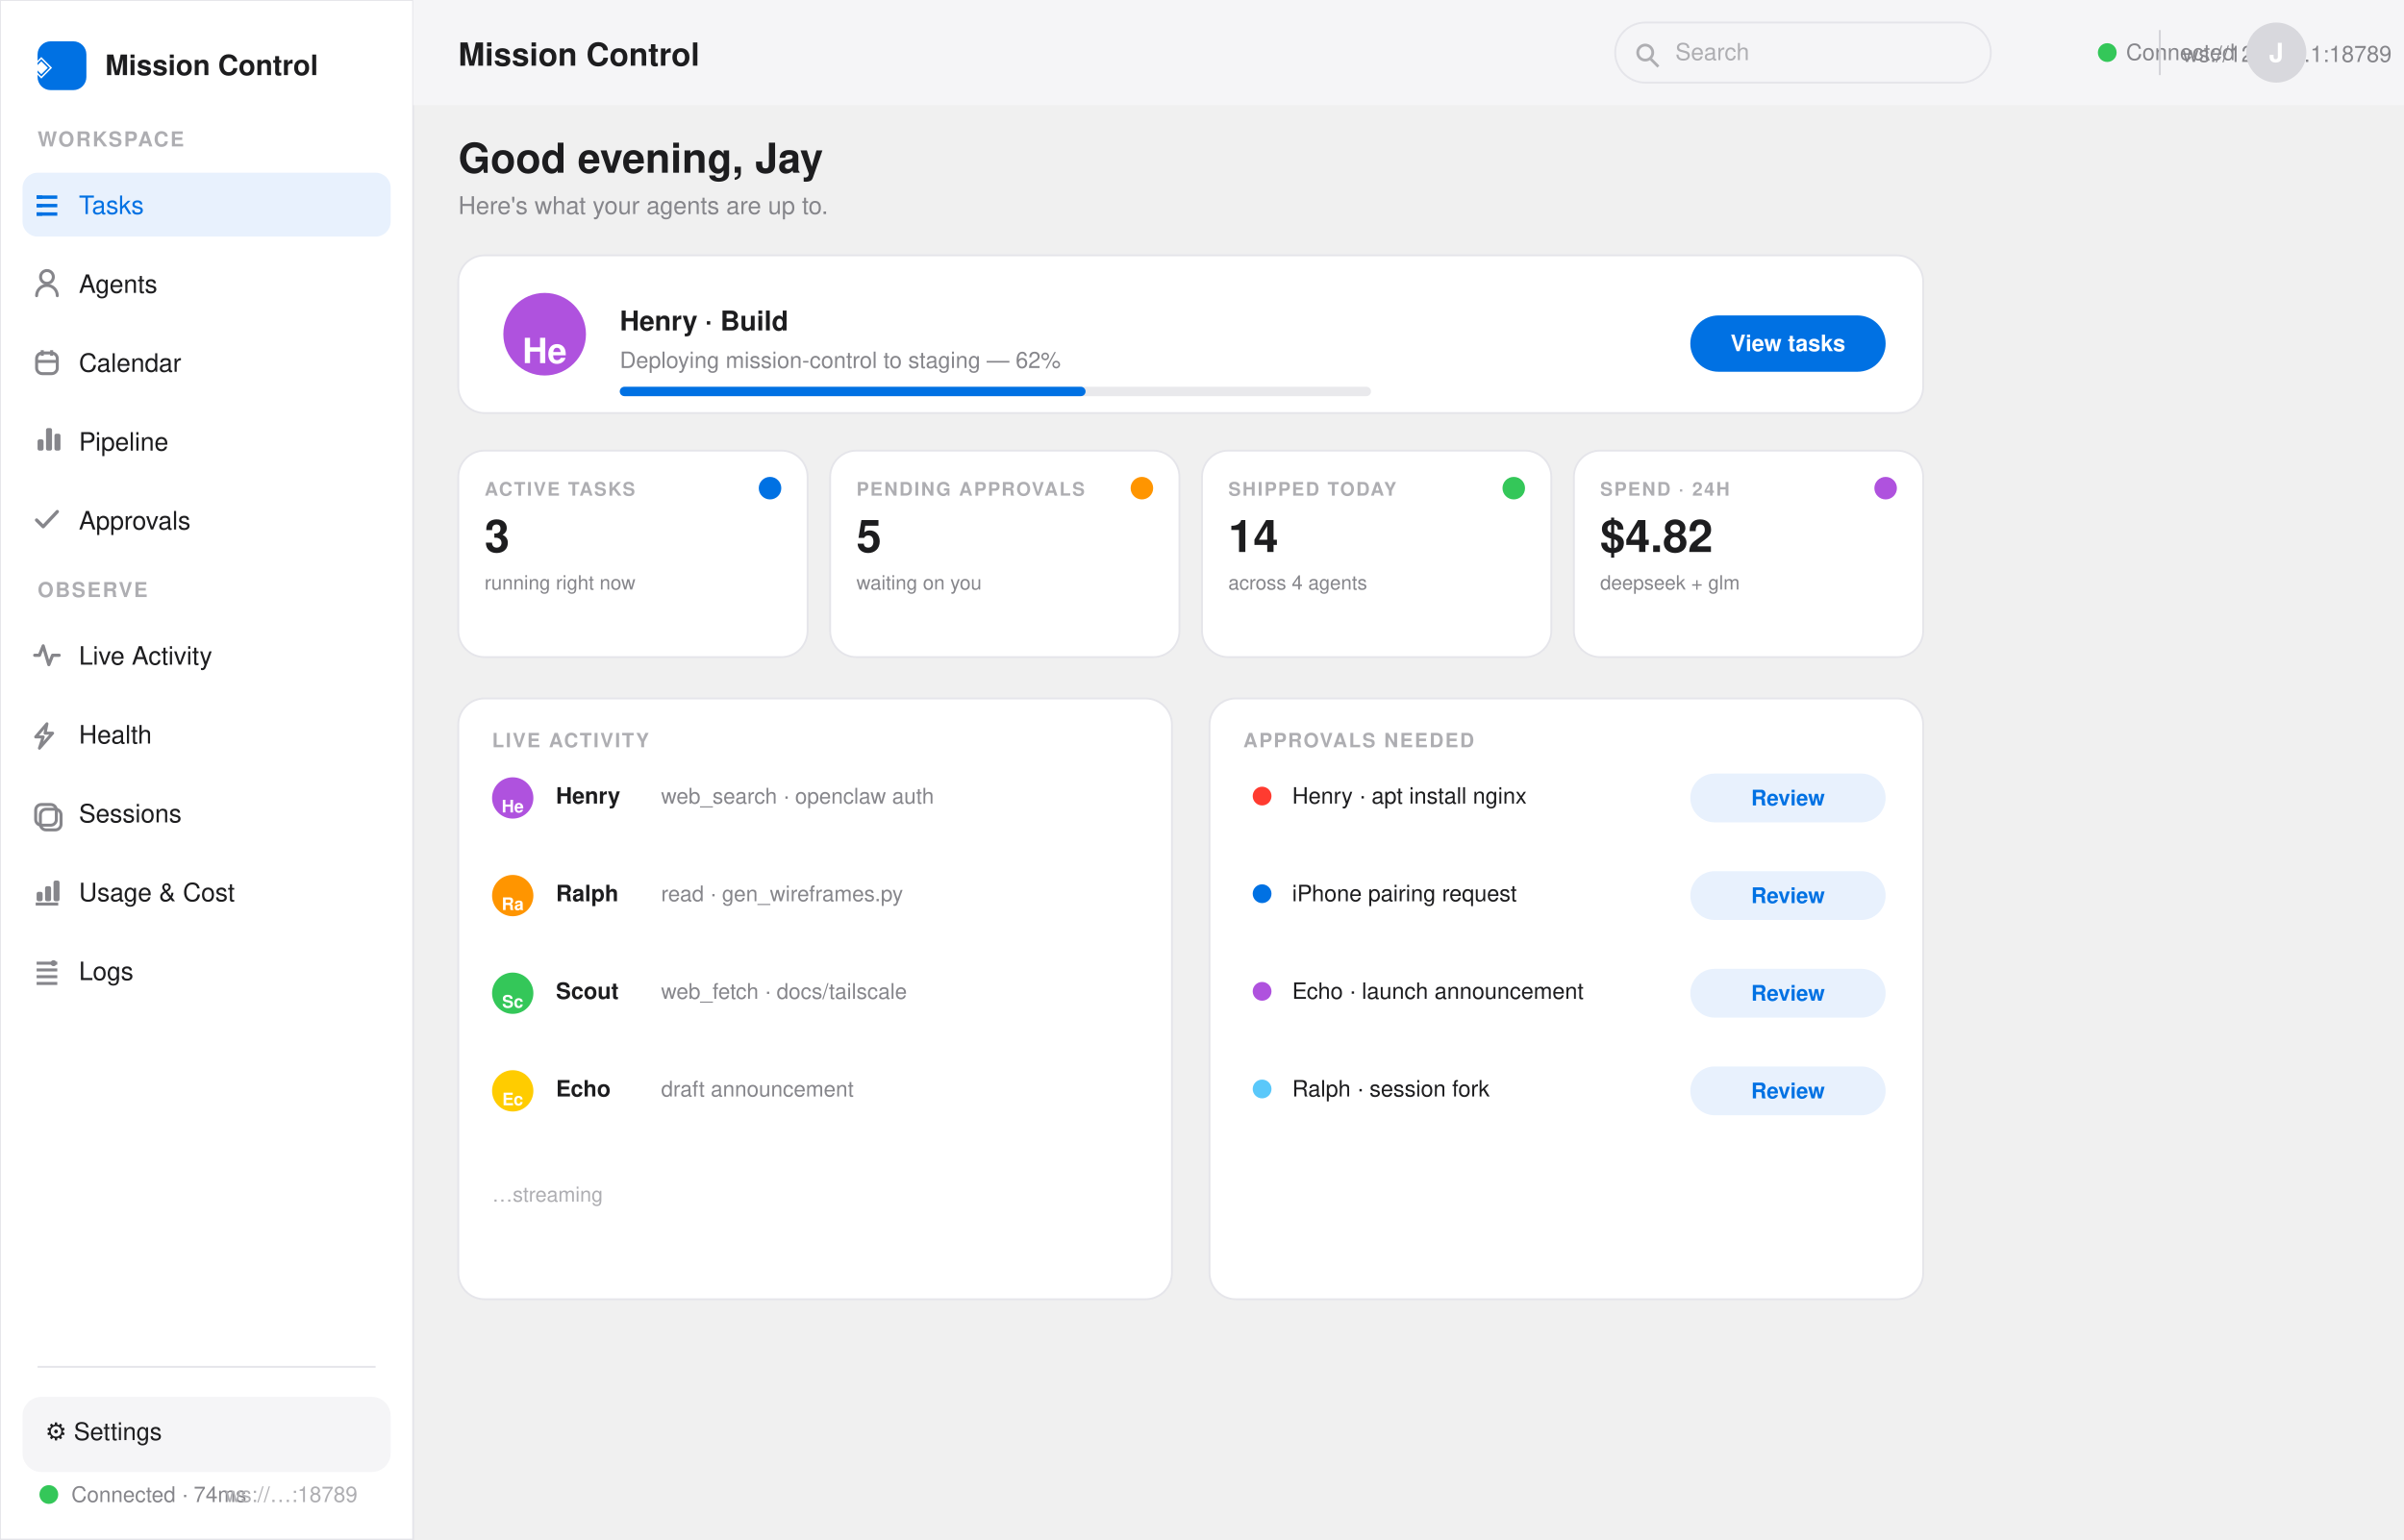
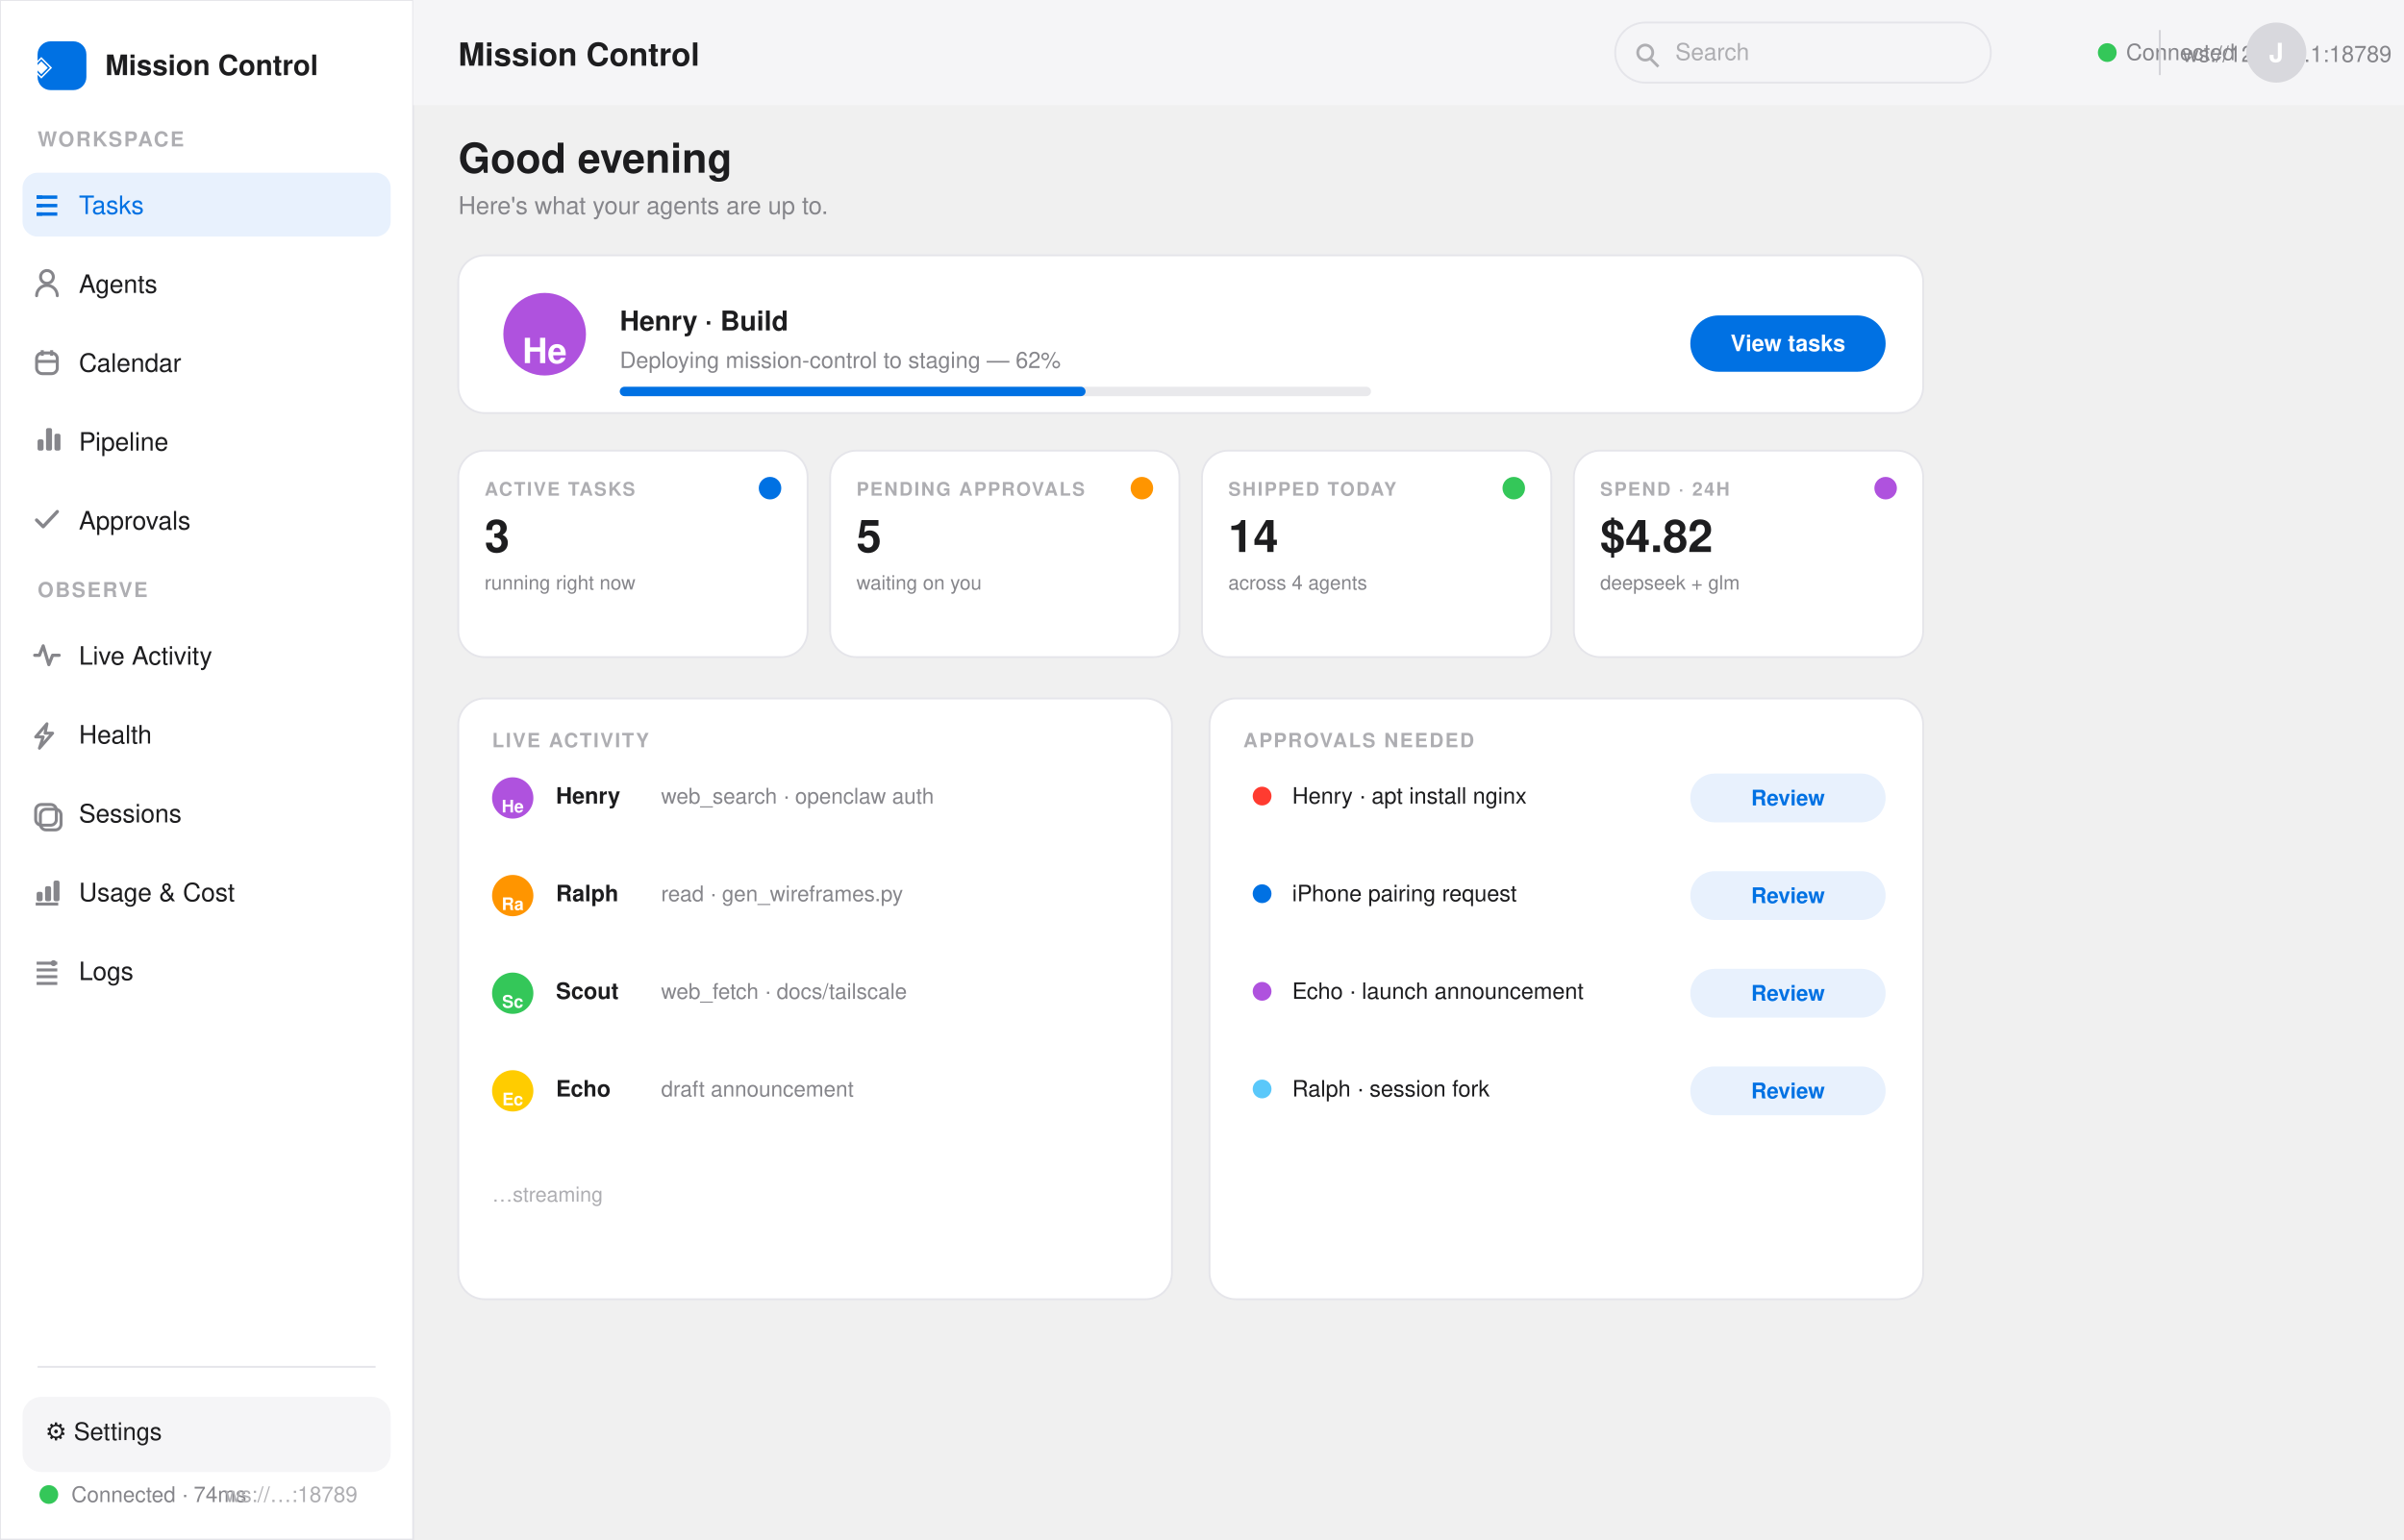
<svg xmlns="http://www.w3.org/2000/svg" width="1280" height="820" font-family="Helvetica Neue, Helvetica, Arial, sans-serif">
  <rect x="0" y="0" width="220" height="820" rx="0" fill="#ffffff" stroke="#e5e5ea" stroke-width="1" opacity="1" />
  <rect x="20" y="22" width="26" height="26" rx="7" fill="#0071e3" opacity="1" />
  <text x="22" y="40" font-family="Helvetica Neue, Helvetica, Arial, sans-serif" font-size="15" font-weight="600" fill="#ffffff" text-anchor="middle" opacity="1">◈</text>
  <text x="56" y="40" font-family="Helvetica Neue, Helvetica, Arial, sans-serif" font-size="15" font-weight="600" fill="#1d1d1f" text-anchor="start" opacity="1">Mission Control</text>
  <text x="20" y="78" font-family="Helvetica Neue, Helvetica, Arial, sans-serif" font-size="11" font-weight="600" fill="#aeaeb2" text-anchor="start" opacity="1" letter-spacing="0.08em">WORKSPACE</text>
  <rect x="12" y="92" width="196" height="34" rx="8" fill="#e8f1fd" opacity="1" />
  <text x="42" y="114" font-family="Helvetica Neue, Helvetica, Arial, sans-serif" font-size="13.5" font-weight="500" fill="#0071e3" text-anchor="start" opacity="1">Tasks</text>
  <line x1="19.5" y1="105.0" x2="30.5" y2="105.0" stroke="#0071e3" stroke-width="1.8" opacity="1" />
  <line x1="19.5" y1="109.5" x2="30.5" y2="109.5" stroke="#0071e3" stroke-width="1.8" opacity="1" />
  <line x1="19.5" y1="114.0" x2="30.5" y2="114.0" stroke="#0071e3" stroke-width="1.8" opacity="1" />
  <line x1="19.5" y1="105" x2="22.5" y2="105" stroke="#0071e3" stroke-width="1.8" opacity="1" />
  <line x1="19.5" y1="109.5" x2="22.5" y2="109.5" stroke="#0071e3" stroke-width="1.8" opacity="1" />
  <line x1="19.5" y1="114" x2="22.5" y2="114" stroke="#0071e3" stroke-width="1.8" opacity="1" />
  <text x="42" y="156" font-family="Helvetica Neue, Helvetica, Arial, sans-serif" font-size="13.5" font-weight="400" fill="#1d1d1f" text-anchor="start" opacity="1">Agents</text>
  <circle cx="25.0" cy="147.5" r="3.4" fill="none" stroke="#86868b" stroke-width="1.6" opacity="1" />
  <path d="M19.5,157.5 a5.5,5.5 0 0 1 11,0" stroke="#86868b" stroke-width="1.6" fill="none" stroke-linecap="round" stroke-linejoin="round" />
  <text x="42" y="198" font-family="Helvetica Neue, Helvetica, Arial, sans-serif" font-size="13.5" font-weight="400" fill="#1d1d1f" text-anchor="start" opacity="1">Calendar</text>
  <rect x="19.5" y="188" width="11" height="11" rx="3" fill="none" stroke="#86868b" stroke-width="1.6" opacity="1" />
  <line x1="19.5" y1="192.5" x2="30.5" y2="192.5" stroke="#86868b" stroke-width="1.6" opacity="1" />
  <line x1="22.5" y1="186.5" x2="22.5" y2="189.5" stroke="#86868b" stroke-width="1.6" opacity="1" />
  <line x1="27.5" y1="186.5" x2="27.5" y2="189.5" stroke="#86868b" stroke-width="1.6" opacity="1" />
  <text x="42" y="240" font-family="Helvetica Neue, Helvetica, Arial, sans-serif" font-size="13.5" font-weight="400" fill="#1d1d1f" text-anchor="start" opacity="1">Pipeline</text>
  <rect x="20.0" y="234" width="3.2" height="6" rx="1" fill="#86868b" opacity="1" />
  <rect x="24.5" y="228" width="3.2" height="12" rx="1" fill="#86868b" opacity="1" />
  <rect x="29.0" y="231" width="3.2" height="9" rx="1" fill="#86868b" opacity="1" />
  <text x="42" y="282" font-family="Helvetica Neue, Helvetica, Arial, sans-serif" font-size="13.5" font-weight="400" fill="#1d1d1f" text-anchor="start" opacity="1">Approvals</text>
  <path d="M19.5,277.0 l3.5,3.5 l7.5,-8" stroke="#86868b" stroke-width="1.8" fill="none" stroke-linecap="round" stroke-linejoin="round" />
  <text x="20" y="318" font-family="Helvetica Neue, Helvetica, Arial, sans-serif" font-size="11" font-weight="600" fill="#aeaeb2" text-anchor="start" opacity="1" letter-spacing="0.08em">OBSERVE</text>
  <text x="42" y="354" font-family="Helvetica Neue, Helvetica, Arial, sans-serif" font-size="13.5" font-weight="400" fill="#1d1d1f" text-anchor="start" opacity="1">Live Activity</text>
  <path d="M18.5,349.0 L21,349.0 L23,344.0 L26,354.0 L28,349.0 L31.5,349.0" stroke="#86868b" stroke-width="1.7" fill="none" stroke-linecap="round" stroke-linejoin="round" />
  <text x="42" y="396" font-family="Helvetica Neue, Helvetica, Arial, sans-serif" font-size="13.5" font-weight="400" fill="#1d1d1f" text-anchor="start" opacity="1">Health</text>
  <path d="M25.0,385.5 l-6,7 l4,0 l-2,6 l7,-8 l-4,0 z" stroke="#86868b" stroke-width="1.6" fill="none" stroke-linecap="round" stroke-linejoin="round" />
  <text x="42" y="438" font-family="Helvetica Neue, Helvetica, Arial, sans-serif" font-size="13.5" font-weight="400" fill="#1d1d1f" text-anchor="start" opacity="1">Sessions</text>
  <rect x="19" y="428.5" width="11" height="11" rx="3" fill="none" stroke="#86868b" stroke-width="1.6" opacity="1" />
  <rect x="21.5" y="431" width="11" height="11" rx="3" fill="none" stroke="#86868b" stroke-width="1.6" opacity="1" />
  <text x="42" y="480" font-family="Helvetica Neue, Helvetica, Arial, sans-serif" font-size="13.5" font-weight="400" fill="#1d1d1f" text-anchor="start" opacity="1">Usage &amp; Cost</text>
  <rect x="19.5" y="475" width="3.2" height="5" rx="1" fill="#86868b" opacity="1" />
  <rect x="24.0" y="472" width="3.2" height="8" rx="1" fill="#86868b" opacity="1" />
  <rect x="28.5" y="469" width="3.2" height="11" rx="1" fill="#86868b" opacity="1" />
  <line x1="19" y1="481.5" x2="31" y2="481.5" stroke="#86868b" stroke-width="1.6" opacity="1" />
  <text x="42" y="522" font-family="Helvetica Neue, Helvetica, Arial, sans-serif" font-size="13.5" font-weight="400" fill="#1d1d1f" text-anchor="start" opacity="1">Logs</text>
  <line x1="19.5" y1="513.0" x2="30.5" y2="513.0" stroke="#86868b" stroke-width="1.6" opacity="1" />
  <line x1="19.5" y1="516.6" x2="30.5" y2="516.6" stroke="#86868b" stroke-width="1.6" opacity="1" />
  <line x1="19.5" y1="520.2" x2="30.5" y2="520.2" stroke="#86868b" stroke-width="1.6" opacity="1" />
  <line x1="19.5" y1="523.8" x2="30.5" y2="523.8" stroke="#86868b" stroke-width="1.6" opacity="1" />
  <circle cx="28.5" cy="513" r="1.6" fill="#86868b" opacity="1" />
  <line x1="20" y1="728" x2="200" y2="728" stroke="#e5e5ea" stroke-width="1" opacity="1" />
  <rect x="12" y="744" width="196" height="40" rx="10" fill="#f5f5f7" opacity="1" />
  <text x="24" y="767" font-family="Helvetica Neue, Helvetica, Arial, sans-serif" font-size="13" font-weight="500" fill="#1d1d1f" text-anchor="start" opacity="1">⚙  Settings</text>
  <circle cx="26" cy="796" r="5" fill="#34c759" opacity="1" />
  <text x="38" y="800" font-family="Helvetica Neue, Helvetica, Arial, sans-serif" font-size="11.5" font-weight="400" fill="#86868b" text-anchor="start" opacity="1">Connected · 74ms</text>
  <text x="120" y="800" font-family="Helvetica Neue, Helvetica, Arial, sans-serif" font-size="11.5" font-weight="400" fill="#aeaeb2" text-anchor="start" opacity="1">ws://…:18789</text>
  <rect x="220" y="0" width="1060" height="56" rx="0" fill="#f5f5f7" opacity="1" />
  <text x="244" y="35" font-family="Helvetica Neue, Helvetica, Arial, sans-serif" font-size="17" font-weight="600" fill="#1d1d1f" text-anchor="start" opacity="1">Mission Control</text>
  <rect x="860" y="12" width="200" height="32" rx="16.0" fill="#f5f5f7" stroke="#e5e5ea" stroke-width="1" opacity="1" />
  <circle cx="876" cy="28.0" r="4" fill="none" stroke="#aeaeb2" stroke-width="1.5" opacity="1" />
  <line x1="879" y1="31.5" x2="883" y2="35.5" stroke="#aeaeb2" stroke-width="1.5" opacity="1" />
  <text x="892" y="32.0" font-family="Helvetica Neue, Helvetica, Arial, sans-serif" font-size="12.5" font-weight="400" fill="#aeaeb2" text-anchor="start" opacity="1">Search</text>
  <circle cx="1122" cy="28" r="5" fill="#34c759" opacity="1" />
  <text x="1132" y="32" font-family="Helvetica Neue, Helvetica, Arial, sans-serif" font-size="12" font-weight="500" fill="#86868b" text-anchor="start" opacity="1">Connected</text>
  <line x1="1150" y1="16" x2="1150" y2="40" stroke="#d2d2d7" stroke-width="1" opacity="1" />
  <text x="1162" y="33" font-family="Helvetica Neue, Helvetica, Arial, sans-serif" font-size="12" font-weight="400" fill="#86868b" text-anchor="start" opacity="1">ws://127.0.0.1:18789</text>
  <rect x="1196" y="12" width="32" height="32" rx="16" fill="#d8d8dd" opacity="1" />
  <text x="1212" y="33" font-family="Helvetica Neue, Helvetica, Arial, sans-serif" font-size="14" font-weight="600" fill="#ffffff" text-anchor="middle" opacity="1">J</text>
-   <text x="244" y="92" font-family="Helvetica Neue, Helvetica, Arial, sans-serif" font-size="22" font-weight="600" fill="#1d1d1f" text-anchor="start" opacity="1">Good evening, Jay</text>
+   <text x="244" y="92" font-family="Helvetica Neue, Helvetica, Arial, sans-serif" font-size="22" font-weight="600" fill="#1d1d1f" text-anchor="start" opacity="1">Good evening</text>
  <text x="244" y="114" font-family="Helvetica Neue, Helvetica, Arial, sans-serif" font-size="13" font-weight="400" fill="#86868b" text-anchor="start" opacity="1">Here's what your agents are up to.</text>
  <filter id="sd" x="-10%" y="-10%" width="130%" height="130%">
    <feDropShadow dx="0" dy="1" stdDeviation="2" flood-color="#000" flood-opacity="0.05" />
  </filter>
  <rect x="244" y="136" width="780" height="84" rx="14" fill="#ffffff" stroke="#e5e5ea" stroke-width="1" opacity="1" />
  <rect x="244" y="136" width="780" height="84" rx="14" fill="none" filter="url(#sd)" />
  <circle cx="290.0" cy="178.0" r="22.0" fill="#af52de" opacity="1" />
  <text x="290.0" y="193.4" font-family="Helvetica Neue, Helvetica, Arial, sans-serif" font-size="18.48" font-weight="600" fill="#ffffff" text-anchor="middle" opacity="1">He</text>
  <text x="330" y="176" font-family="Helvetica Neue, Helvetica, Arial, sans-serif" font-size="14.5" font-weight="600" fill="#1d1d1f" text-anchor="start" opacity="1">Henry · Build</text>
  <text x="330" y="196" font-family="Helvetica Neue, Helvetica, Arial, sans-serif" font-size="12" font-weight="400" fill="#86868b" text-anchor="start" opacity="1">Deploying mission-control to staging — 62%</text>
  <rect x="330" y="206" width="400" height="5" rx="2.5" fill="#e9e9ec" opacity="1" />
  <rect x="330" y="206" width="248.0" height="5" rx="2.5" fill="#0071e3" opacity="1" />
  <rect x="900" y="168" width="104" height="30" rx="15.0" fill="#0071e3" stroke="none" stroke-width="1" opacity="1" />
  <text x="952.0" y="187.0" font-family="Helvetica Neue, Helvetica, Arial, sans-serif" font-size="12" font-weight="600" fill="#ffffff" text-anchor="middle" opacity="1">View tasks</text>
  <filter id="sd" x="-10%" y="-10%" width="130%" height="130%">
    <feDropShadow dx="0" dy="1" stdDeviation="2" flood-color="#000" flood-opacity="0.05" />
  </filter>
  <rect x="244" y="240" width="186" height="110" rx="14" fill="#ffffff" stroke="#e5e5ea" stroke-width="1" opacity="1" />
  <rect x="244" y="240" width="186" height="110" rx="14" fill="none" filter="url(#sd)" />
  <text x="258" y="264" font-family="Helvetica Neue, Helvetica, Arial, sans-serif" font-size="10" font-weight="600" fill="#aeaeb2" text-anchor="start" opacity="1" letter-spacing="0.08em">ACTIVE TASKS</text>
  <text x="258" y="294" font-family="Helvetica Neue, Helvetica, Arial, sans-serif" font-size="24" font-weight="600" fill="#1d1d1f" text-anchor="start" opacity="1">3</text>
  <text x="258" y="314" font-family="Helvetica Neue, Helvetica, Arial, sans-serif" font-size="10.5" font-weight="400" fill="#86868b" text-anchor="start" opacity="1">running right now</text>
  <circle cx="410" cy="260" r="6" fill="#0071e3" opacity="1" />
  <filter id="sd" x="-10%" y="-10%" width="130%" height="130%">
    <feDropShadow dx="0" dy="1" stdDeviation="2" flood-color="#000" flood-opacity="0.05" />
  </filter>
  <rect x="442" y="240" width="186" height="110" rx="14" fill="#ffffff" stroke="#e5e5ea" stroke-width="1" opacity="1" />
  <rect x="442" y="240" width="186" height="110" rx="14" fill="none" filter="url(#sd)" />
  <text x="456" y="264" font-family="Helvetica Neue, Helvetica, Arial, sans-serif" font-size="10" font-weight="600" fill="#aeaeb2" text-anchor="start" opacity="1" letter-spacing="0.08em">PENDING APPROVALS</text>
  <text x="456" y="294" font-family="Helvetica Neue, Helvetica, Arial, sans-serif" font-size="24" font-weight="600" fill="#1d1d1f" text-anchor="start" opacity="1">5</text>
  <text x="456" y="314" font-family="Helvetica Neue, Helvetica, Arial, sans-serif" font-size="10.5" font-weight="400" fill="#86868b" text-anchor="start" opacity="1">waiting on you</text>
  <circle cx="608" cy="260" r="6" fill="#ff9500" opacity="1" />
  <filter id="sd" x="-10%" y="-10%" width="130%" height="130%">
    <feDropShadow dx="0" dy="1" stdDeviation="2" flood-color="#000" flood-opacity="0.05" />
  </filter>
  <rect x="640" y="240" width="186" height="110" rx="14" fill="#ffffff" stroke="#e5e5ea" stroke-width="1" opacity="1" />
  <rect x="640" y="240" width="186" height="110" rx="14" fill="none" filter="url(#sd)" />
  <text x="654" y="264" font-family="Helvetica Neue, Helvetica, Arial, sans-serif" font-size="10" font-weight="600" fill="#aeaeb2" text-anchor="start" opacity="1" letter-spacing="0.08em">SHIPPED TODAY</text>
  <text x="654" y="294" font-family="Helvetica Neue, Helvetica, Arial, sans-serif" font-size="24" font-weight="600" fill="#1d1d1f" text-anchor="start" opacity="1">14</text>
  <text x="654" y="314" font-family="Helvetica Neue, Helvetica, Arial, sans-serif" font-size="10.5" font-weight="400" fill="#86868b" text-anchor="start" opacity="1">across 4 agents</text>
  <circle cx="806" cy="260" r="6" fill="#34c759" opacity="1" />
  <filter id="sd" x="-10%" y="-10%" width="130%" height="130%">
    <feDropShadow dx="0" dy="1" stdDeviation="2" flood-color="#000" flood-opacity="0.05" />
  </filter>
  <rect x="838" y="240" width="186" height="110" rx="14" fill="#ffffff" stroke="#e5e5ea" stroke-width="1" opacity="1" />
  <rect x="838" y="240" width="186" height="110" rx="14" fill="none" filter="url(#sd)" />
  <text x="852" y="264" font-family="Helvetica Neue, Helvetica, Arial, sans-serif" font-size="10" font-weight="600" fill="#aeaeb2" text-anchor="start" opacity="1" letter-spacing="0.08em">SPEND · 24H</text>
  <text x="852" y="294" font-family="Helvetica Neue, Helvetica, Arial, sans-serif" font-size="24" font-weight="600" fill="#1d1d1f" text-anchor="start" opacity="1">$4.82</text>
  <text x="852" y="314" font-family="Helvetica Neue, Helvetica, Arial, sans-serif" font-size="10.5" font-weight="400" fill="#86868b" text-anchor="start" opacity="1">deepseek + glm</text>
  <circle cx="1004" cy="260" r="6" fill="#af52de" opacity="1" />
  <filter id="sd" x="-10%" y="-10%" width="130%" height="130%">
    <feDropShadow dx="0" dy="1" stdDeviation="2" flood-color="#000" flood-opacity="0.05" />
  </filter>
  <rect x="244" y="372" width="380" height="320" rx="14" fill="#ffffff" stroke="#e5e5ea" stroke-width="1" opacity="1" />
  <rect x="244" y="372" width="380" height="320" rx="14" fill="none" filter="url(#sd)" />
  <text x="262" y="398" font-family="Helvetica Neue, Helvetica, Arial, sans-serif" font-size="10.5" font-weight="600" fill="#aeaeb2" text-anchor="start" opacity="1" letter-spacing="0.08em">LIVE ACTIVITY</text>
  <circle cx="273.0" cy="425.0" r="11.0" fill="#af52de" opacity="1" />
  <text x="273.0" y="432.7" font-family="Helvetica Neue, Helvetica, Arial, sans-serif" font-size="9.24" font-weight="600" fill="#ffffff" text-anchor="middle" opacity="1">He</text>
  <text x="296" y="428" font-family="Helvetica Neue, Helvetica, Arial, sans-serif" font-size="12" font-weight="600" fill="#1d1d1f" text-anchor="start" opacity="1">Henry</text>
  <text x="352" y="428" font-family="Helvetica Neue, Helvetica, Arial, sans-serif" font-size="11.5" font-weight="400" fill="#86868b" text-anchor="start" opacity="1">web_search · openclaw auth</text>
  <circle cx="273.0" cy="477.0" r="11.0" fill="#ff9500" opacity="1" />
  <text x="273.0" y="484.7" font-family="Helvetica Neue, Helvetica, Arial, sans-serif" font-size="9.24" font-weight="600" fill="#ffffff" text-anchor="middle" opacity="1">Ra</text>
  <text x="296" y="480" font-family="Helvetica Neue, Helvetica, Arial, sans-serif" font-size="12" font-weight="600" fill="#1d1d1f" text-anchor="start" opacity="1">Ralph</text>
  <text x="352" y="480" font-family="Helvetica Neue, Helvetica, Arial, sans-serif" font-size="11.5" font-weight="400" fill="#86868b" text-anchor="start" opacity="1">read · gen_wireframes.py</text>
  <circle cx="273.0" cy="529.0" r="11.0" fill="#34c759" opacity="1" />
  <text x="273.0" y="536.7" font-family="Helvetica Neue, Helvetica, Arial, sans-serif" font-size="9.24" font-weight="600" fill="#ffffff" text-anchor="middle" opacity="1">Sc</text>
  <text x="296" y="532" font-family="Helvetica Neue, Helvetica, Arial, sans-serif" font-size="12" font-weight="600" fill="#1d1d1f" text-anchor="start" opacity="1">Scout</text>
  <text x="352" y="532" font-family="Helvetica Neue, Helvetica, Arial, sans-serif" font-size="11.5" font-weight="400" fill="#86868b" text-anchor="start" opacity="1">web_fetch · docs/tailscale</text>
  <circle cx="273.0" cy="581.0" r="11.0" fill="#ffcc00" opacity="1" />
  <text x="273.0" y="588.7" font-family="Helvetica Neue, Helvetica, Arial, sans-serif" font-size="9.24" font-weight="600" fill="#ffffff" text-anchor="middle" opacity="1">Ec</text>
  <text x="296" y="584" font-family="Helvetica Neue, Helvetica, Arial, sans-serif" font-size="12" font-weight="600" fill="#1d1d1f" text-anchor="start" opacity="1">Echo</text>
  <text x="352" y="584" font-family="Helvetica Neue, Helvetica, Arial, sans-serif" font-size="11.5" font-weight="400" fill="#86868b" text-anchor="start" opacity="1">draft announcement</text>
  <text x="262" y="640" font-family="Helvetica Neue, Helvetica, Arial, sans-serif" font-size="11" font-weight="400" fill="#aeaeb2" text-anchor="start" opacity="1">…streaming</text>
  <filter id="sd" x="-10%" y="-10%" width="130%" height="130%">
    <feDropShadow dx="0" dy="1" stdDeviation="2" flood-color="#000" flood-opacity="0.05" />
  </filter>
  <rect x="644" y="372" width="380" height="320" rx="14" fill="#ffffff" stroke="#e5e5ea" stroke-width="1" opacity="1" />
  <rect x="644" y="372" width="380" height="320" rx="14" fill="none" filter="url(#sd)" />
  <text x="662" y="398" font-family="Helvetica Neue, Helvetica, Arial, sans-serif" font-size="10.5" font-weight="600" fill="#aeaeb2" text-anchor="start" opacity="1" letter-spacing="0.08em">APPROVALS NEEDED</text>
  <circle cx="672" cy="424" r="5" fill="#ff3b30" opacity="1" />
  <text x="688" y="428" font-family="Helvetica Neue, Helvetica, Arial, sans-serif" font-size="12" font-weight="500" fill="#1d1d1f" text-anchor="start" opacity="1">Henry · apt install nginx</text>
  <rect x="900" y="412" width="104" height="26" rx="13.0" fill="#e8f1fd" stroke="none" stroke-width="1" opacity="1" />
  <text x="952.0" y="429.0" font-family="Helvetica Neue, Helvetica, Arial, sans-serif" font-size="11.5" font-weight="600" fill="#0071e3" text-anchor="middle" opacity="1">Review</text>
  <circle cx="672" cy="476" r="5" fill="#0071e3" opacity="1" />
  <text x="688" y="480" font-family="Helvetica Neue, Helvetica, Arial, sans-serif" font-size="12" font-weight="500" fill="#1d1d1f" text-anchor="start" opacity="1">iPhone pairing request</text>
  <rect x="900" y="464" width="104" height="26" rx="13.0" fill="#e8f1fd" stroke="none" stroke-width="1" opacity="1" />
  <text x="952.0" y="481.0" font-family="Helvetica Neue, Helvetica, Arial, sans-serif" font-size="11.5" font-weight="600" fill="#0071e3" text-anchor="middle" opacity="1">Review</text>
  <circle cx="672" cy="528" r="5" fill="#af52de" opacity="1" />
  <text x="688" y="532" font-family="Helvetica Neue, Helvetica, Arial, sans-serif" font-size="12" font-weight="500" fill="#1d1d1f" text-anchor="start" opacity="1">Echo · launch announcement</text>
  <rect x="900" y="516" width="104" height="26" rx="13.0" fill="#e8f1fd" stroke="none" stroke-width="1" opacity="1" />
  <text x="952.0" y="533.0" font-family="Helvetica Neue, Helvetica, Arial, sans-serif" font-size="11.5" font-weight="600" fill="#0071e3" text-anchor="middle" opacity="1">Review</text>
  <circle cx="672" cy="580" r="5" fill="#5ac8fa" opacity="1" />
  <text x="688" y="584" font-family="Helvetica Neue, Helvetica, Arial, sans-serif" font-size="12" font-weight="500" fill="#1d1d1f" text-anchor="start" opacity="1">Ralph · session fork</text>
  <rect x="900" y="568" width="104" height="26" rx="13.0" fill="#e8f1fd" stroke="none" stroke-width="1" opacity="1" />
  <text x="952.0" y="585.0" font-family="Helvetica Neue, Helvetica, Arial, sans-serif" font-size="11.5" font-weight="600" fill="#0071e3" text-anchor="middle" opacity="1">Review</text>
</svg>
